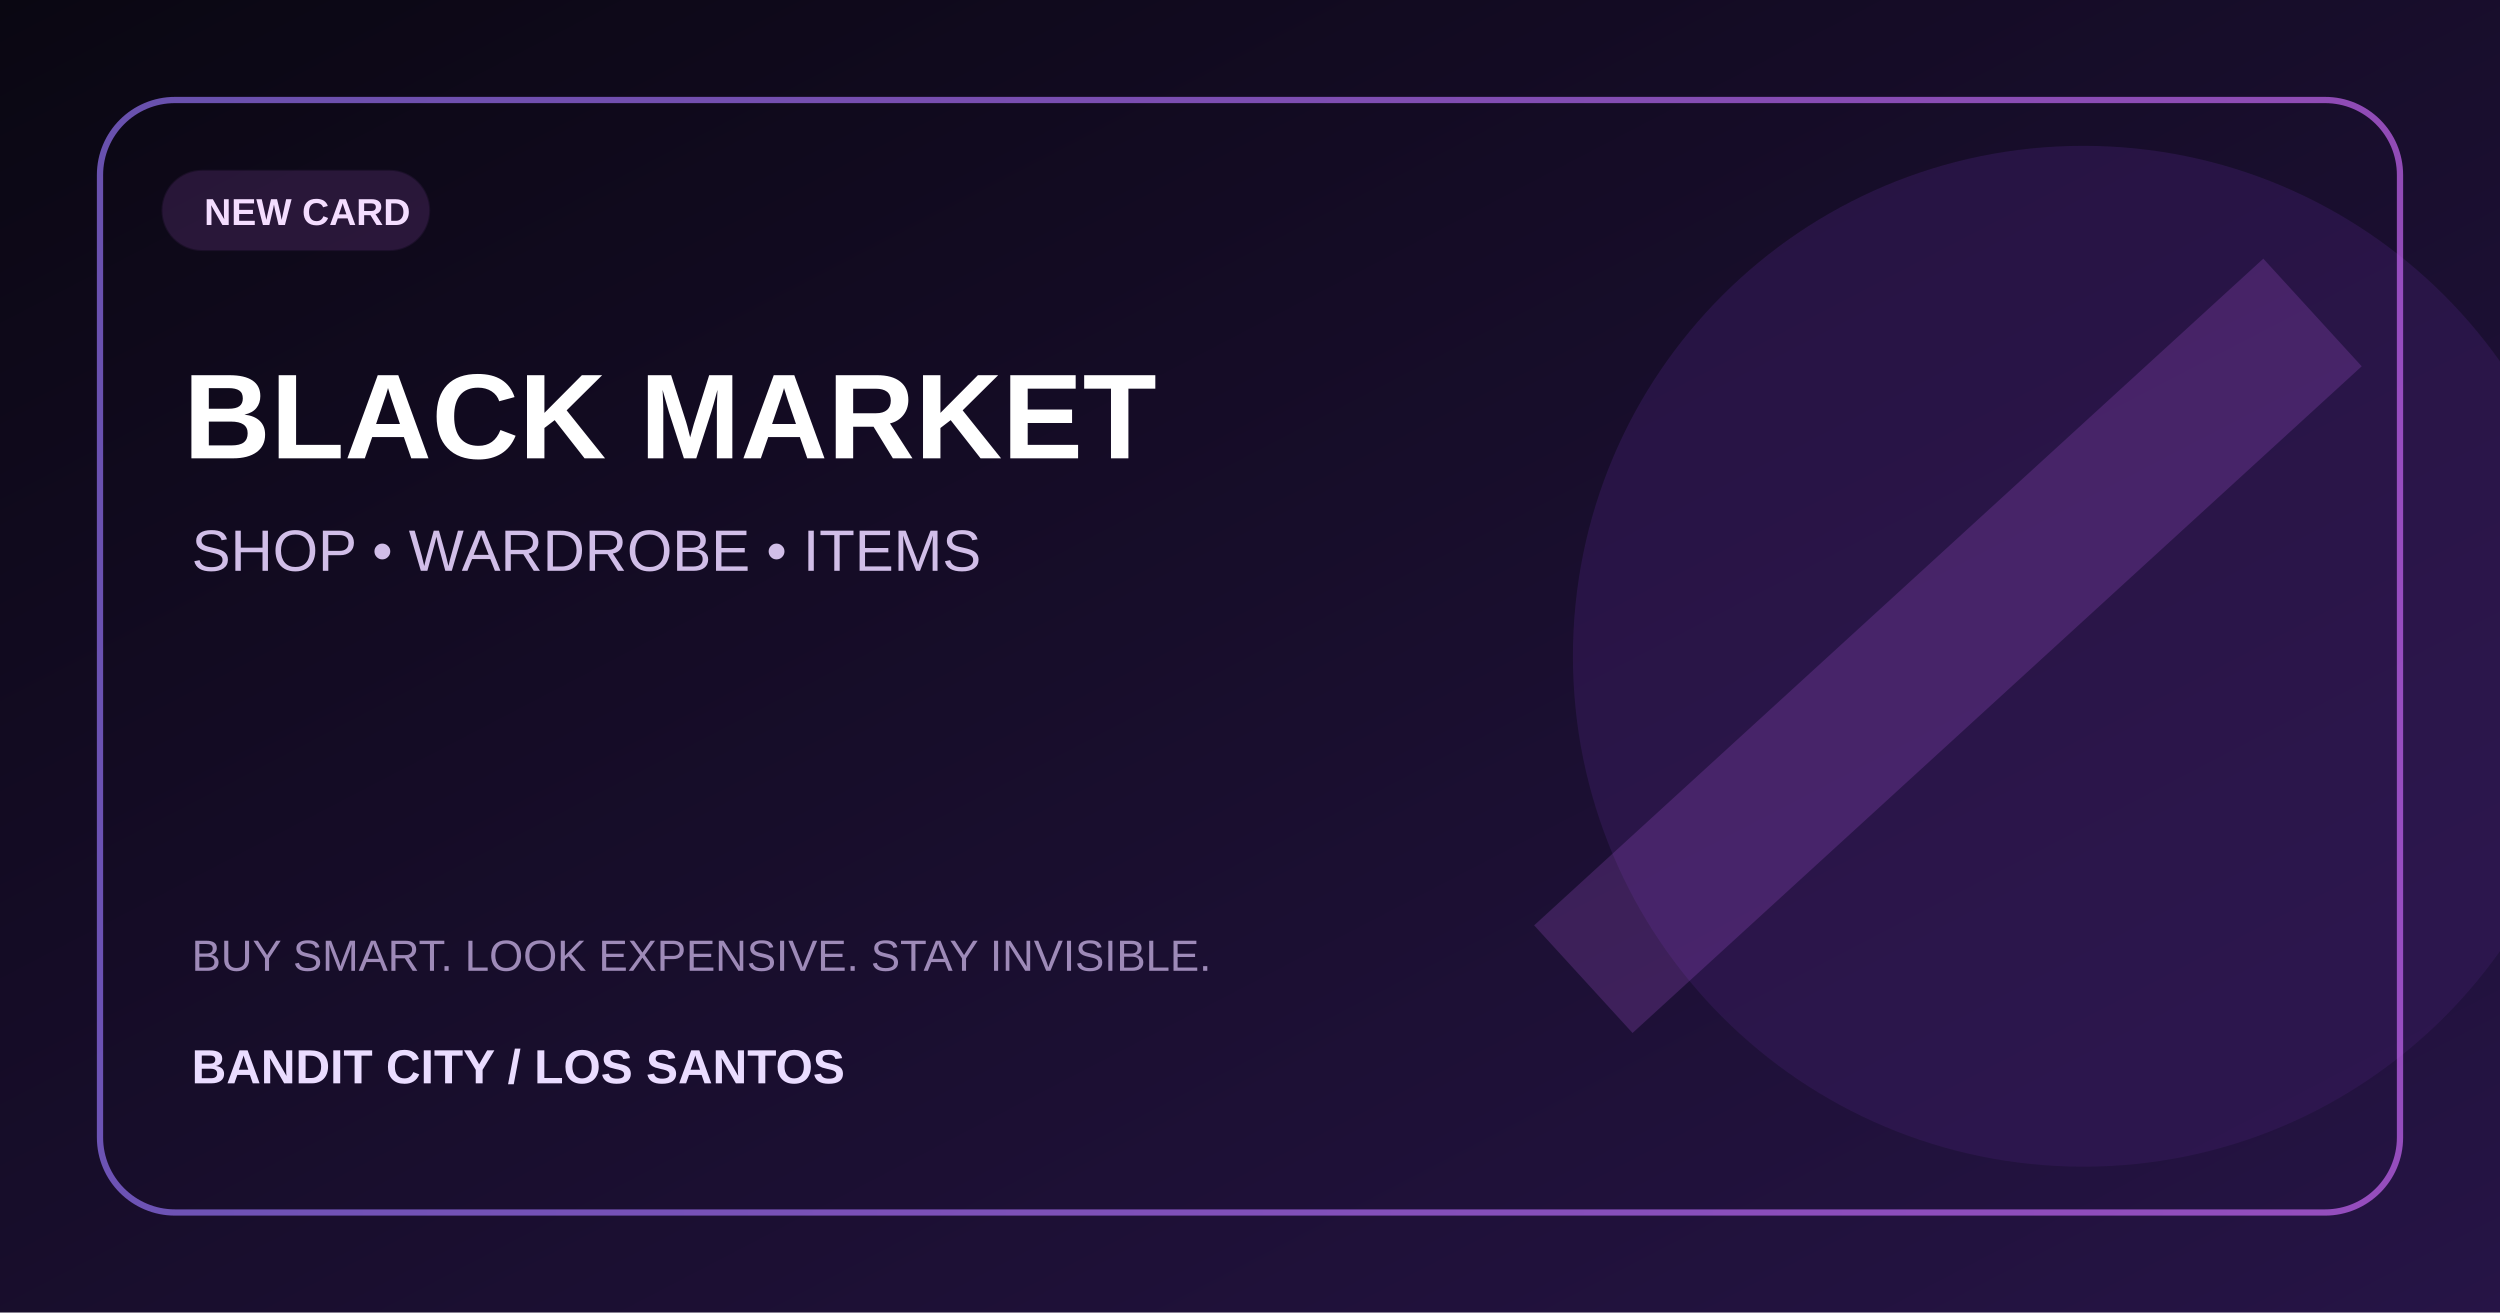
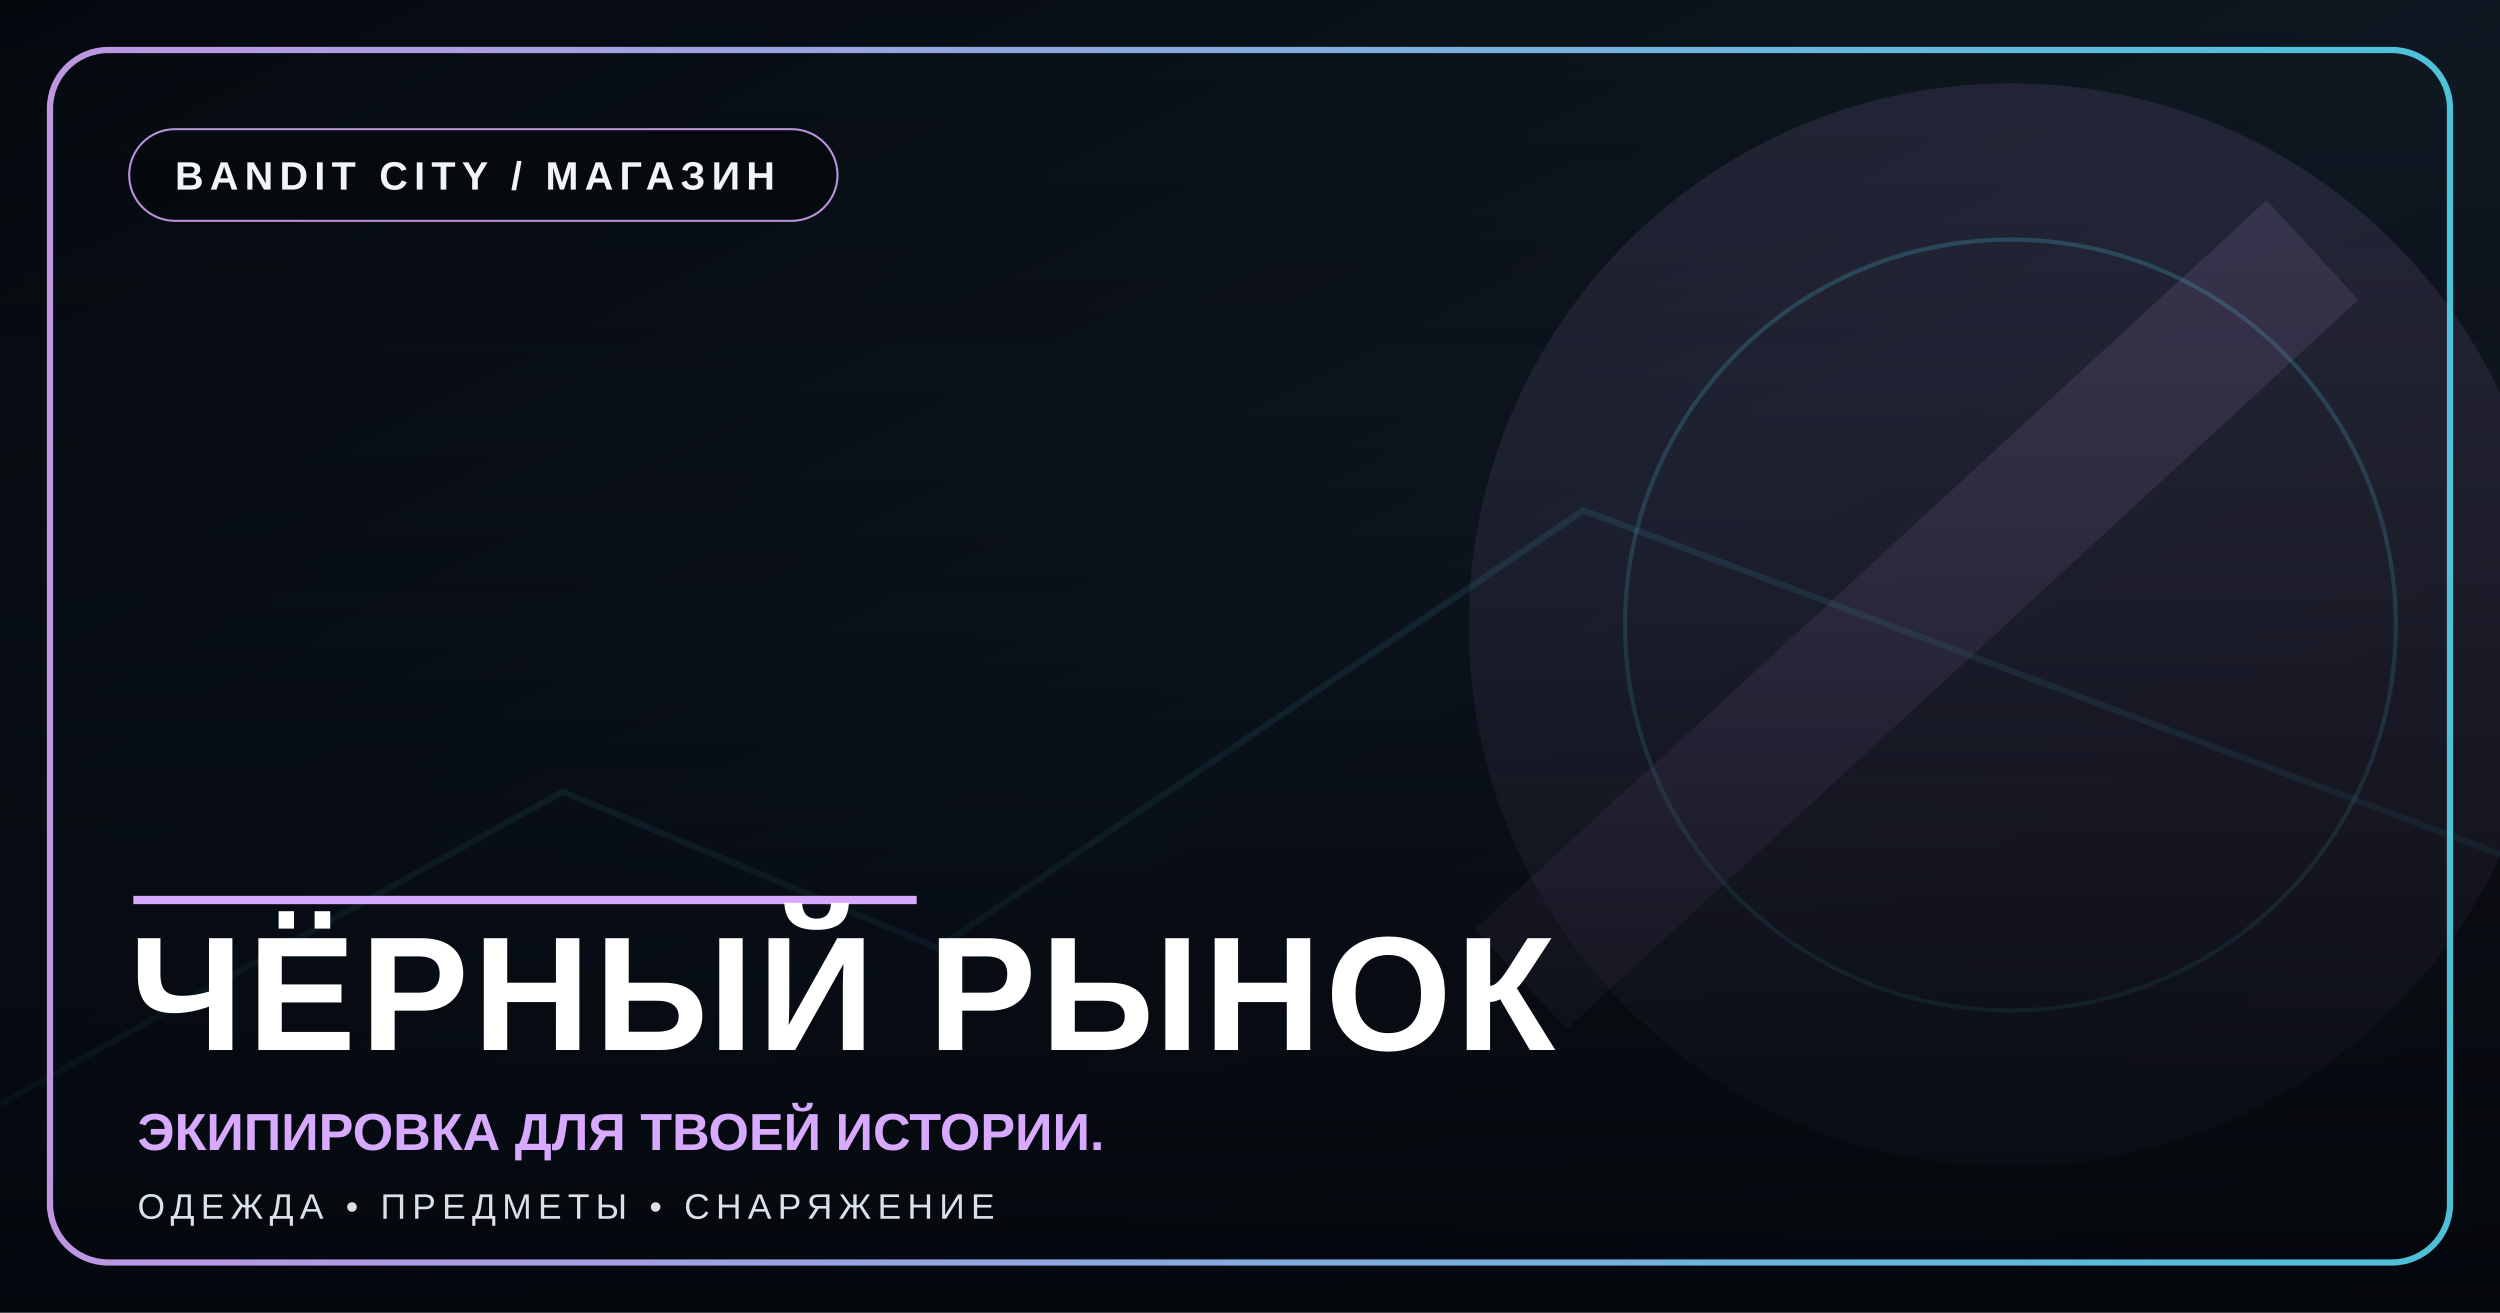
- <svg xmlns="http://www.w3.org/2000/svg" width="1200" height="630">
+ <svg xmlns="http://www.w3.org/2000/svg" width="1200" height="630" viewBox="0 0 1200 630">
  <defs>
    <linearGradient id="bg" x1="0" y1="0" x2="1" y2="1">
-       <stop stop-color="#0a0712" />
-       <stop offset="1" stop-color="#261446" />
+       <stop stop-color="#05090e" />
+       <stop offset=".52" stop-color="#101923" />
+       <stop offset="1" stop-color="#17131a" />
    </linearGradient>
-     <linearGradient id="neon" x1="0" y1="0" x2="1" y2="0">
-       <stop stop-color="#9a78ff" />
-       <stop offset="1" stop-color="#d26cff" />
+     <linearGradient id="edge" x1="0" y1="0" x2="1" y2="0">
+       <stop stop-color="#d7a9ff" />
+       <stop offset="1" stop-color="#55d9f2" />
+     </linearGradient>
+     <linearGradient id="shade" x1="0" y1="0" x2="0" y2="1">
+       <stop stop-color="#03070c" stop-opacity=".05" />
+       <stop offset=".4" stop-color="#03070c" stop-opacity=".3" />
+       <stop offset="1" stop-color="#03070c" stop-opacity=".94" />
    </linearGradient>
  </defs>
  <rect width="1200" height="630" fill="url(#bg)" />
-   <circle cx="1000" cy="315" r="245" fill="#351a59" opacity=".55" />
-   <path d="M760 470 L1110 150" stroke="#d26cff" stroke-opacity=".18" stroke-width="70" />
-   <rect x="48" y="48" width="1104" height="534" rx="36" fill="none" stroke="url(#neon)" stroke-opacity=".65" stroke-width="3" />
-   <rect x="78" y="82" width="128" height="38" rx="19" fill="#d26cff" opacity=".14" stroke="#d26cff" stroke-opacity=".5" />
-   <text x="98" y="108" fill="#f4ddff" font-family="Arial" font-size="18" font-weight="700">NEW CARD</text>
-   <text x="88" y="220" fill="#ffffff" font-family="Arial" font-size="58" font-weight="700">BLACK MARKET</text>
-   <text x="92" y="274" fill="#d1bee8" font-family="Arial" font-size="28">SHOP • WARDROBE • ITEMS</text>
-   <text x="92" y="466" fill="#9e8ab8" font-family="Arial" font-size="21">BUY SMART. LOOK EXPENSIVE. STAY INVISIBLE.</text>
-   <text x="92" y="520" fill="#eadcff" font-family="Arial" font-size="23" font-weight="700">BANDIT CITY / LOS SANTOS</text>
+   <circle cx="965" cy="300" r="260" fill="#d7a9ff" opacity=".12" />
+   <circle cx="965" cy="300" r="185" fill="none" stroke="#55d9f2" stroke-opacity=".26" stroke-width="2" />
+   <path d="M730 470 L1110 120" stroke="#d7a9ff" stroke-opacity=".14" stroke-width="65" />
+   <path d="M0 530 L270 380 L450 455 L760 245 L1200 410" fill="none" stroke="#55d9f2" stroke-opacity=".16" stroke-width="3" />
+   <rect width="1200" height="630" fill="url(#shade)" />
+   <rect x="24" y="24" width="1152" height="582" rx="28" fill="none" stroke="url(#edge)" stroke-width="3" stroke-opacity=".88" />
+   <rect x="62" y="62" width="340" height="44" rx="22" fill="#05090e" fill-opacity=".78" stroke="#d7a9ff" stroke-opacity=".85" />
+   <text x="84" y="91" font-family="Arial,sans-serif" font-size="19" font-weight="700" letter-spacing="3" fill="#f2f5f7">BANDIT CITY  /  МАГАЗИН</text>
+   <path d="M64 432 H440" stroke="#d7a9ff" stroke-width="4" />
+   <text x="62" y="504" font-family="Arial,sans-serif" font-size="78" font-weight="900" letter-spacing="2" fill="#ffffff">ЧЁРНЫЙ РЫНОК</text>
+   <text x="66" y="552" font-family="Arial,sans-serif" font-size="25" font-weight="700" fill="#d7a9ff">ЭКИПИРОВКА ДЛЯ ТВОЕЙ ИСТОРИИ.</text>
+   <text x="66" y="585" font-family="Arial,sans-serif" font-size="17" letter-spacing="3" fill="#d8e2e8">ОДЕЖДА • ПРЕДМЕТЫ • СНАРЯЖЕНИЕ</text>
</svg>
